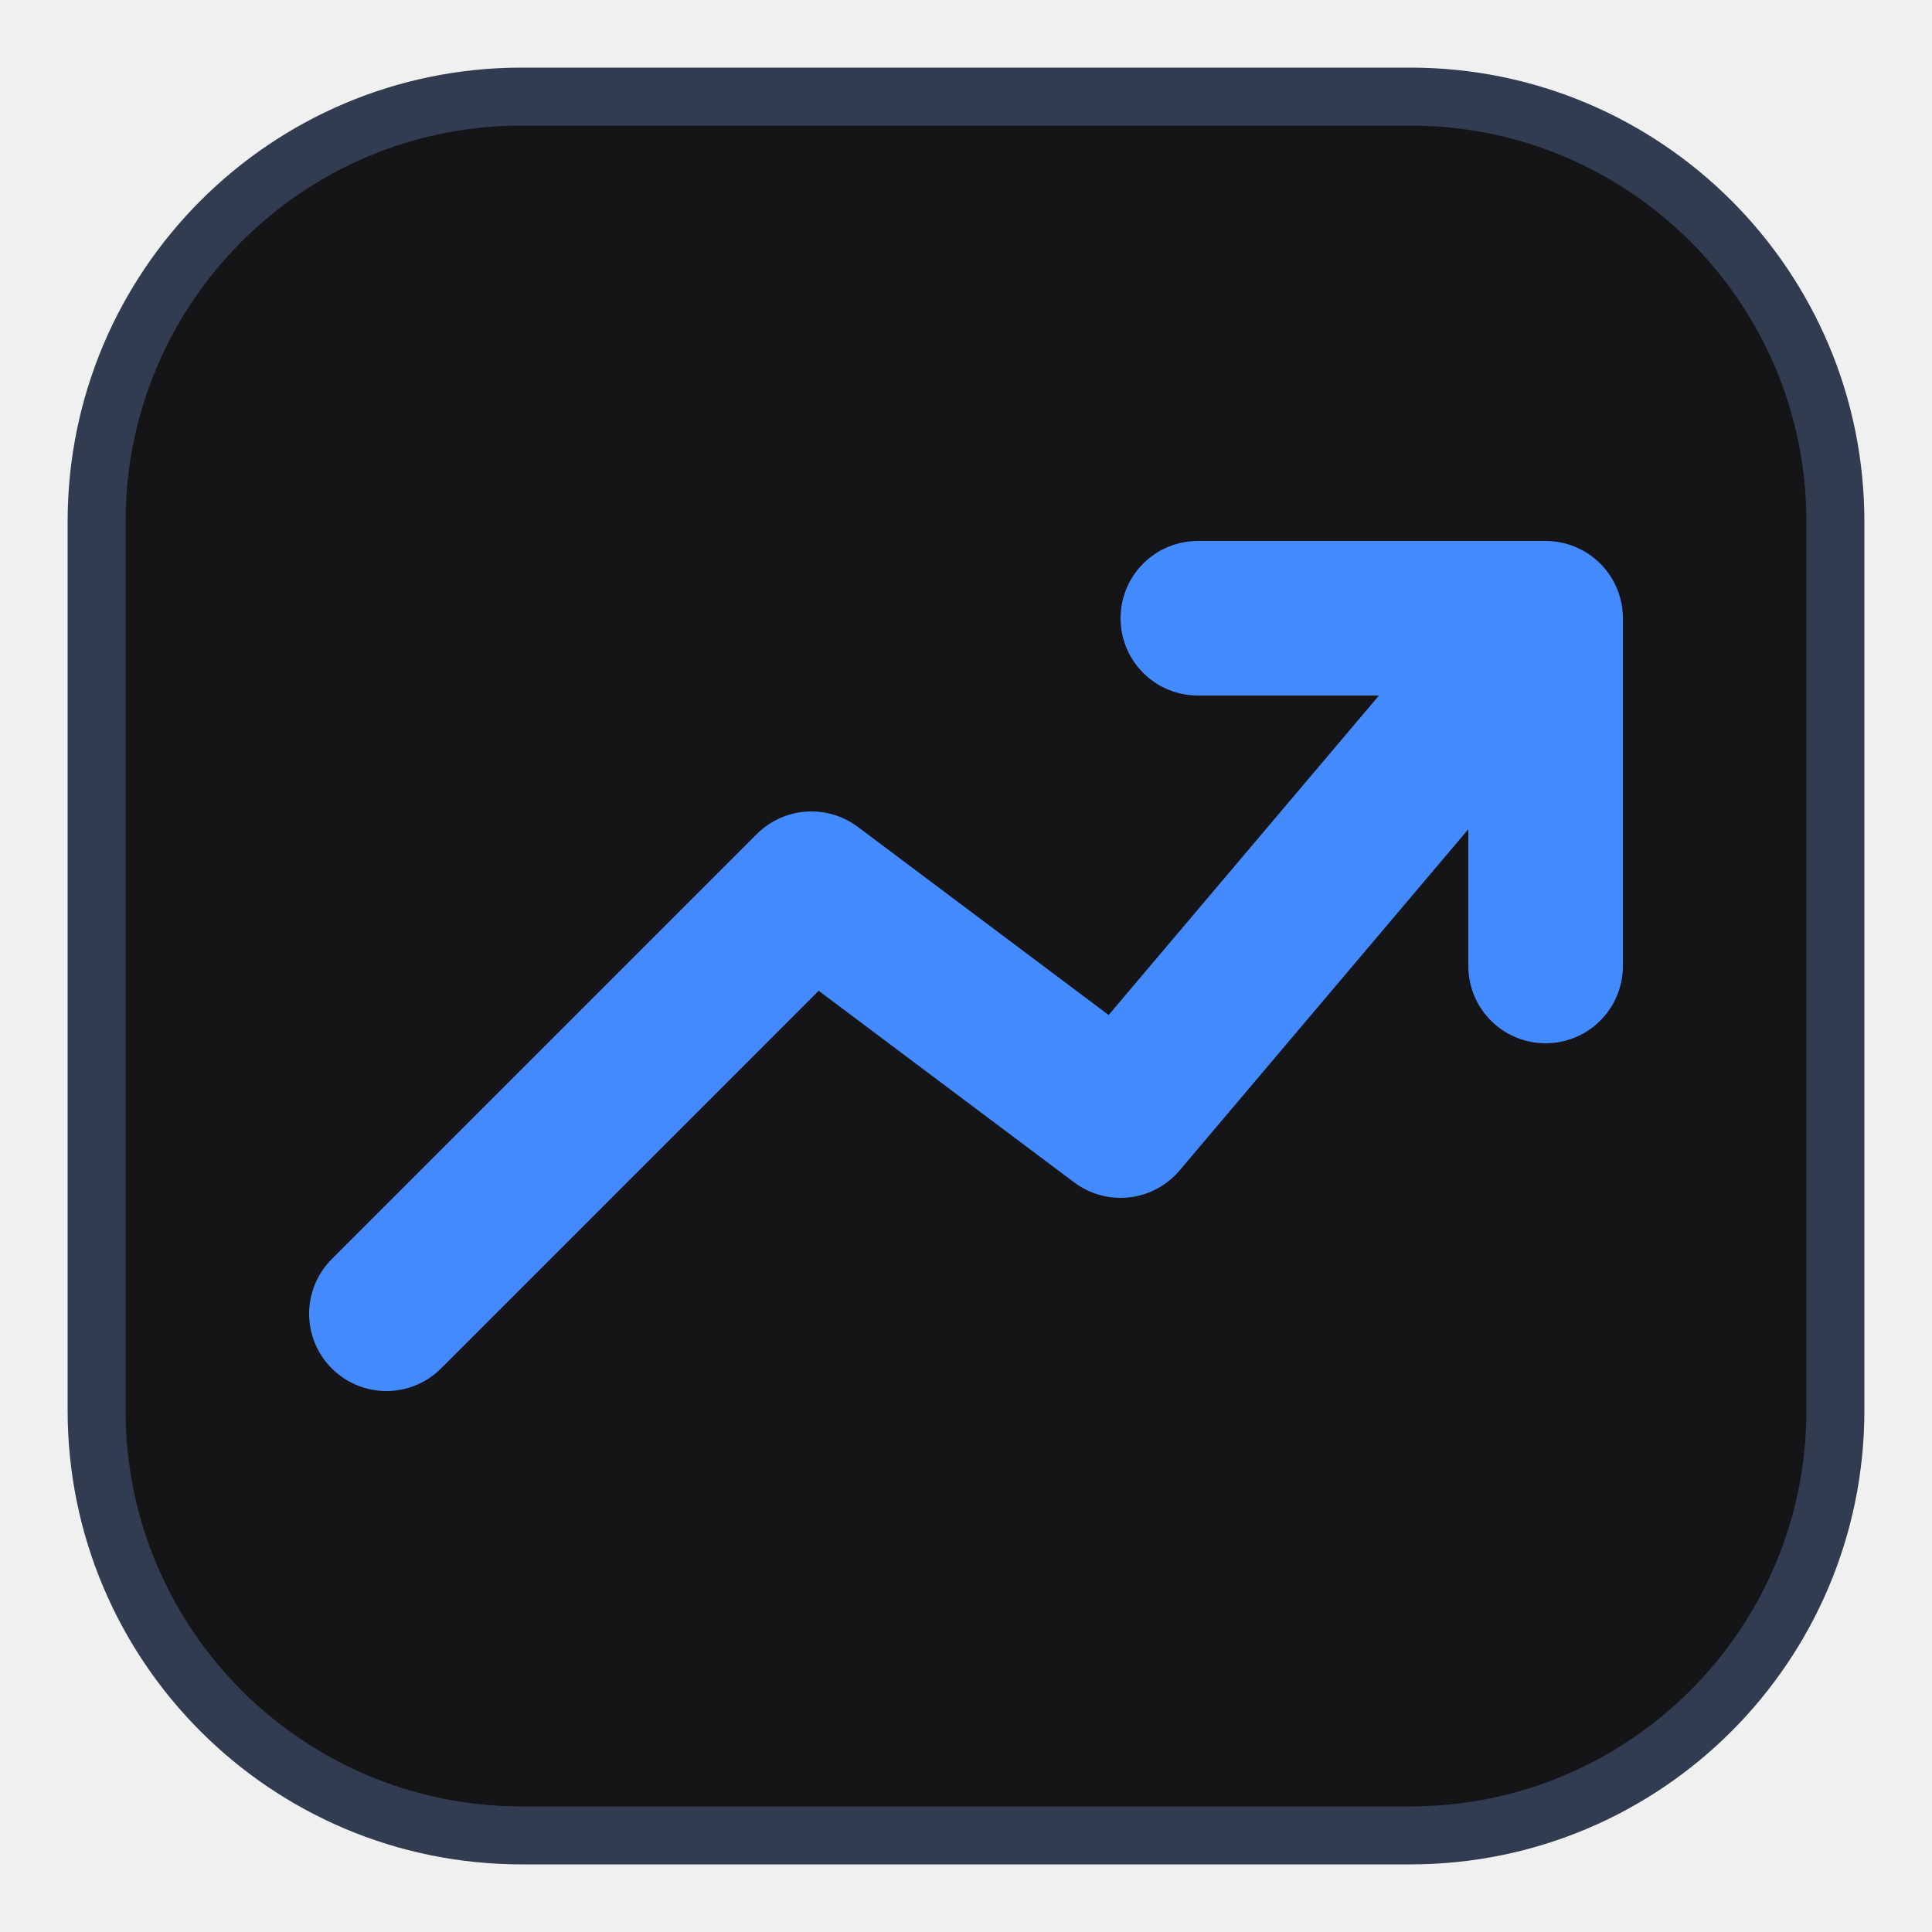
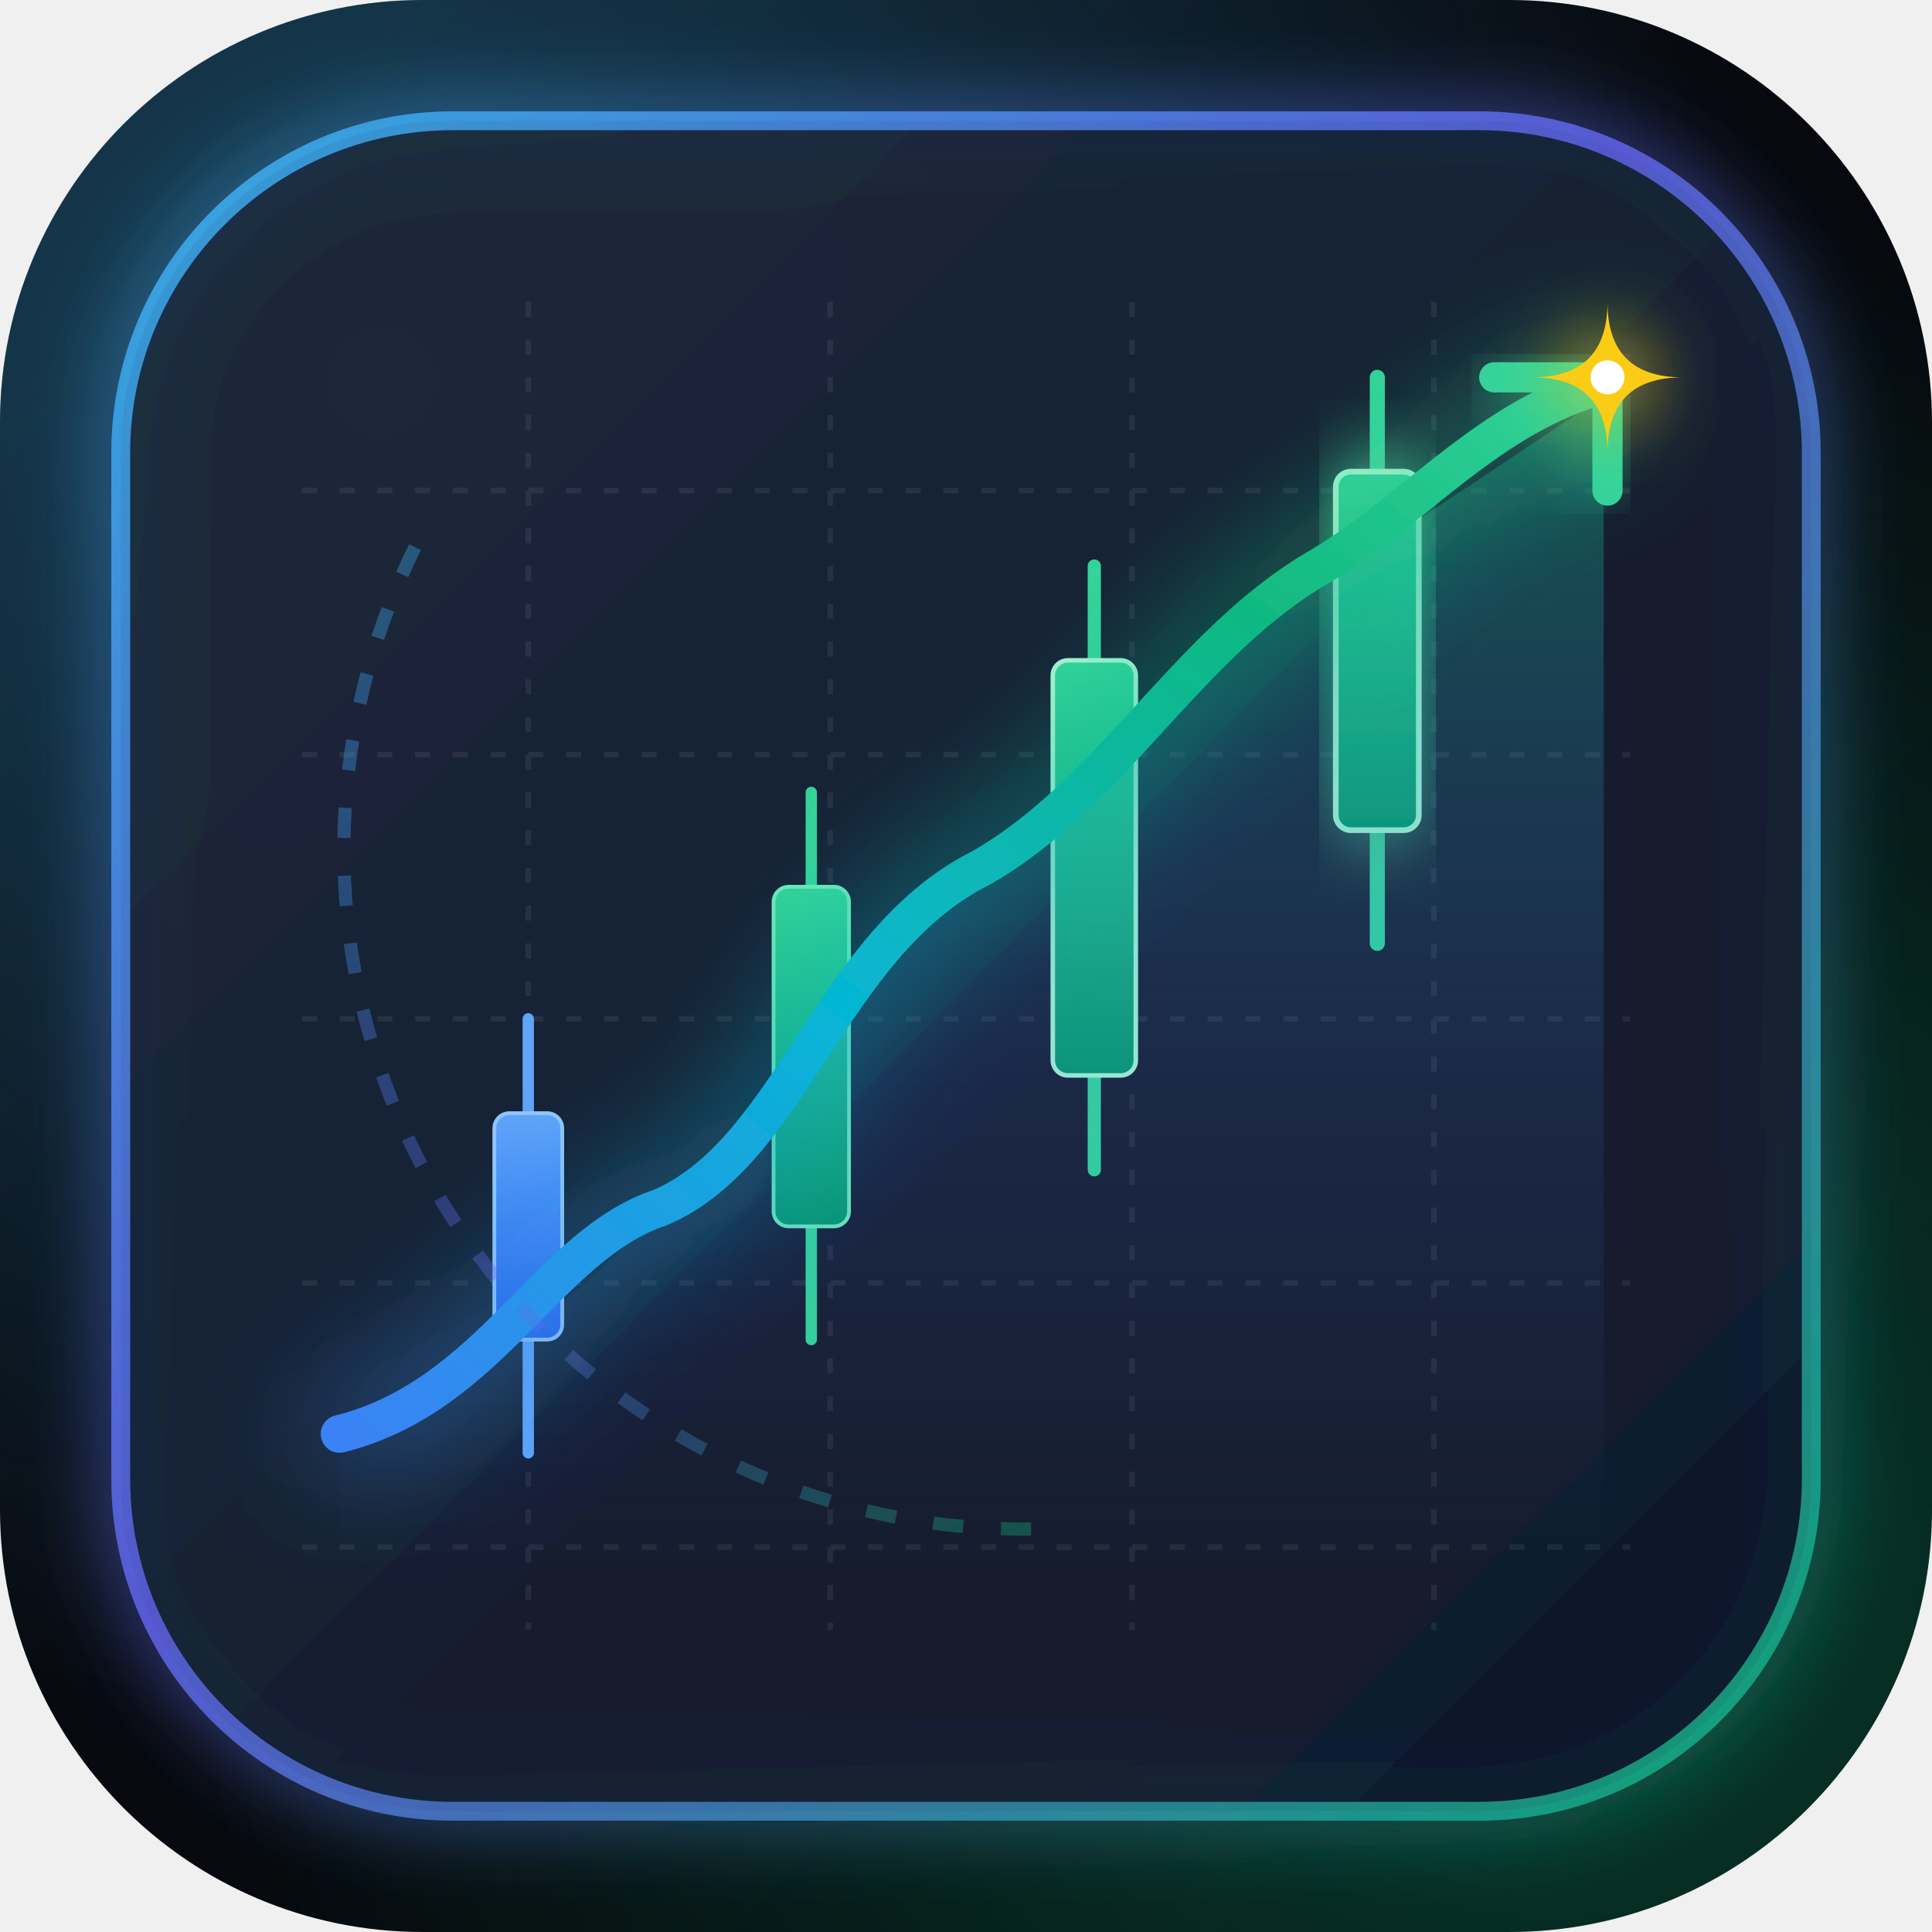
- <svg xmlns="http://www.w3.org/2000/svg" viewBox="0 0 100 100" width="100" height="100">
-   <rect x="5" y="5" width="90" height="90" rx="22" ry="22" fill="#151518" stroke="#323C50" stroke-width="3" />
-   <path d="M 20 68 L 42 46 L 58 58 L 80 32 M 62 32 L 80 32 L 80 50" fill="none" stroke="#448AFF" stroke-width="8" stroke-linecap="round" stroke-linejoin="round" />
+ <svg xmlns="http://www.w3.org/2000/svg" viewBox="0 0 512 512" width="100%" height="100%">
+   <defs>
+     <linearGradient id="bist-bg" x1="0%" y1="0%" x2="100%" y2="100%">
+       <stop offset="0%" stop-color="#0B0F19" />
+       <stop offset="50%" stop-color="#07090E" />
+       <stop offset="100%" stop-color="#030508" />
+     </linearGradient>
+     <linearGradient id="bist-shield" x1="0%" y1="0%" x2="100%" y2="100%">
+       <stop offset="0%" stop-color="#1E293B" stop-opacity="0.9" />
+       <stop offset="100%" stop-color="#0F172A" stop-opacity="0.95" />
+     </linearGradient>
+     <linearGradient id="bist-ring" x1="0%" y1="0%" x2="100%" y2="100%">
+       <stop offset="0%" stop-color="#38BDF8" />
+       <stop offset="45%" stop-color="#6366F1" />
+       <stop offset="100%" stop-color="#10B981" />
+     </linearGradient>
+     <linearGradient id="bist-trend" x1="0%" y1="100%" x2="100%" y2="0%">
+       <stop offset="0%" stop-color="#3B82F6" />
+       <stop offset="40%" stop-color="#06B6D4" />
+       <stop offset="75%" stop-color="#10B981" />
+       <stop offset="100%" stop-color="#34D399" />
+     </linearGradient>
+     <linearGradient id="bist-area" x1="0%" y1="0%" x2="0%" y2="100%">
+       <stop offset="0%" stop-color="#10B981" stop-opacity="0.38" />
+       <stop offset="60%" stop-color="#3B82F6" stop-opacity="0.12" />
+       <stop offset="100%" stop-color="#3B82F6" stop-opacity="0.0" />
+     </linearGradient>
+     <linearGradient id="candle-bull" x1="0%" y1="0%" x2="0%" y2="100%">
+       <stop offset="0%" stop-color="#34D399" />
+       <stop offset="100%" stop-color="#059669" />
+     </linearGradient>
+     <linearGradient id="candle-blue" x1="0%" y1="0%" x2="0%" y2="100%">
+       <stop offset="0%" stop-color="#60A5FA" />
+       <stop offset="100%" stop-color="#2563EB" />
+     </linearGradient>
+     <filter id="glow-soft" x="-20%" y="-20%" width="140%" height="140%">
+       <feGaussianBlur stdDeviation="10" result="blur" />
+       <feComposite in="SourceGraphic" in2="blur" operator="over" />
+     </filter>
+     <filter id="glow-intense" x="-30%" y="-30%" width="160%" height="160%">
+       <feGaussianBlur stdDeviation="16" result="blur" />
+       <feMerge>
+         <feMergeNode in="blur" />
+         <feMergeNode in="SourceGraphic" />
+       </feMerge>
+     </filter>
+     <radialGradient id="ambient-cyan" cx="20%" cy="20%" r="70%">
+       <stop offset="0%" stop-color="#38BDF8" stop-opacity="0.3" />
+       <stop offset="100%" stop-color="#38BDF8" stop-opacity="0" />
+     </radialGradient>
+     <radialGradient id="ambient-green" cx="80%" cy="80%" r="70%">
+       <stop offset="0%" stop-color="#10B981" stop-opacity="0.3" />
+       <stop offset="100%" stop-color="#10B981" stop-opacity="0" />
+     </radialGradient>
+   </defs>
+   <rect width="512" height="512" rx="112" fill="url(#bist-bg)" />
+   <rect width="512" height="512" rx="112" fill="url(#ambient-cyan)" />
+   <rect width="512" height="512" rx="112" fill="url(#ambient-green)" />
+   <rect x="32" y="32" width="448" height="448" rx="88" fill="url(#bist-shield)" stroke="url(#bist-ring)" stroke-width="5" stroke-opacity="0.8" filter="url(#glow-soft)" />
+   <g opacity="0.07" stroke="#FFFFFF" stroke-width="1.5" stroke-dasharray="4 6">
+     <line x1="80" y1="130" x2="432" y2="130" />
+     <line x1="80" y1="200" x2="432" y2="200" />
+     <line x1="80" y1="270" x2="432" y2="270" />
+     <line x1="80" y1="340" x2="432" y2="340" />
+     <line x1="80" y1="410" x2="432" y2="410" />
+     <line x1="140" y1="80" x2="140" y2="432" />
+     <line x1="220" y1="80" x2="220" y2="432" />
+     <line x1="300" y1="80" x2="300" y2="432" />
+     <line x1="380" y1="80" x2="380" y2="432" />
+   </g>
+   <line x1="140" y1="270" x2="140" y2="385" stroke="#60A5FA" stroke-width="3" stroke-linecap="round" />
+   <rect x="131" y="295" width="18" height="60" rx="4" fill="url(#candle-blue)" stroke="#93C5FD" stroke-width="1" />
+   <line x1="215" y1="210" x2="215" y2="355" stroke="#34D399" stroke-width="3" stroke-linecap="round" />
+   <rect x="205" y="235" width="20" height="90" rx="4" fill="url(#candle-bull)" stroke="#6EE7B7" stroke-width="1" />
+   <line x1="290" y1="150" x2="290" y2="310" stroke="#34D399" stroke-width="3.5" stroke-linecap="round" />
+   <rect x="279" y="175" width="22" height="110" rx="4" fill="url(#candle-bull)" stroke="#A7F3D0" stroke-width="1.2" />
+   <line x1="365" y1="100" x2="365" y2="250" stroke="#34D399" stroke-width="4" stroke-linecap="round" />
+   <rect x="354" y="125" width="22" height="95" rx="4" fill="url(#candle-bull)" stroke="#A7F3D0" stroke-width="1.5" filter="url(#glow-soft)" />
+   <path d="M 90 380 Q 140 360 175 320 T 260 230 T 350 155 L 425 105 L 425 415 L 90 415 Z" fill="url(#bist-area)" />
+   <path d="M 90 380 C 130 370, 145 330, 175 320 C 210 305, 220 250, 260 230 C 295 210, 315 170, 350 150 C 375 135, 395 110, 425 102" fill="none" stroke="url(#bist-trend)" stroke-width="10" stroke-linecap="round" filter="url(#glow-intense)" />
+   <path d="M 396 100 L 426 100 L 426 130" fill="none" stroke="#34D399" stroke-width="8" stroke-linecap="round" stroke-linejoin="round" filter="url(#glow-soft)" />
+   <g transform="translate(426, 100)">
+     <path d="M 0 -20 Q 0 0 20 0 Q 0 0 0 20 Q 0 0 -20 0 Q 0 0 0 -20 Z" fill="#FACC15" filter="url(#glow-soft)" />
+     <circle cx="0" cy="0" r="4.5" fill="#FFFFFF" />
+   </g>
+   <path d="M 110 145 A 180 180 0 0 0 280 405" fill="none" stroke="url(#bist-ring)" stroke-width="3.5" stroke-dasharray="8 10" opacity="0.35" />
</svg>
